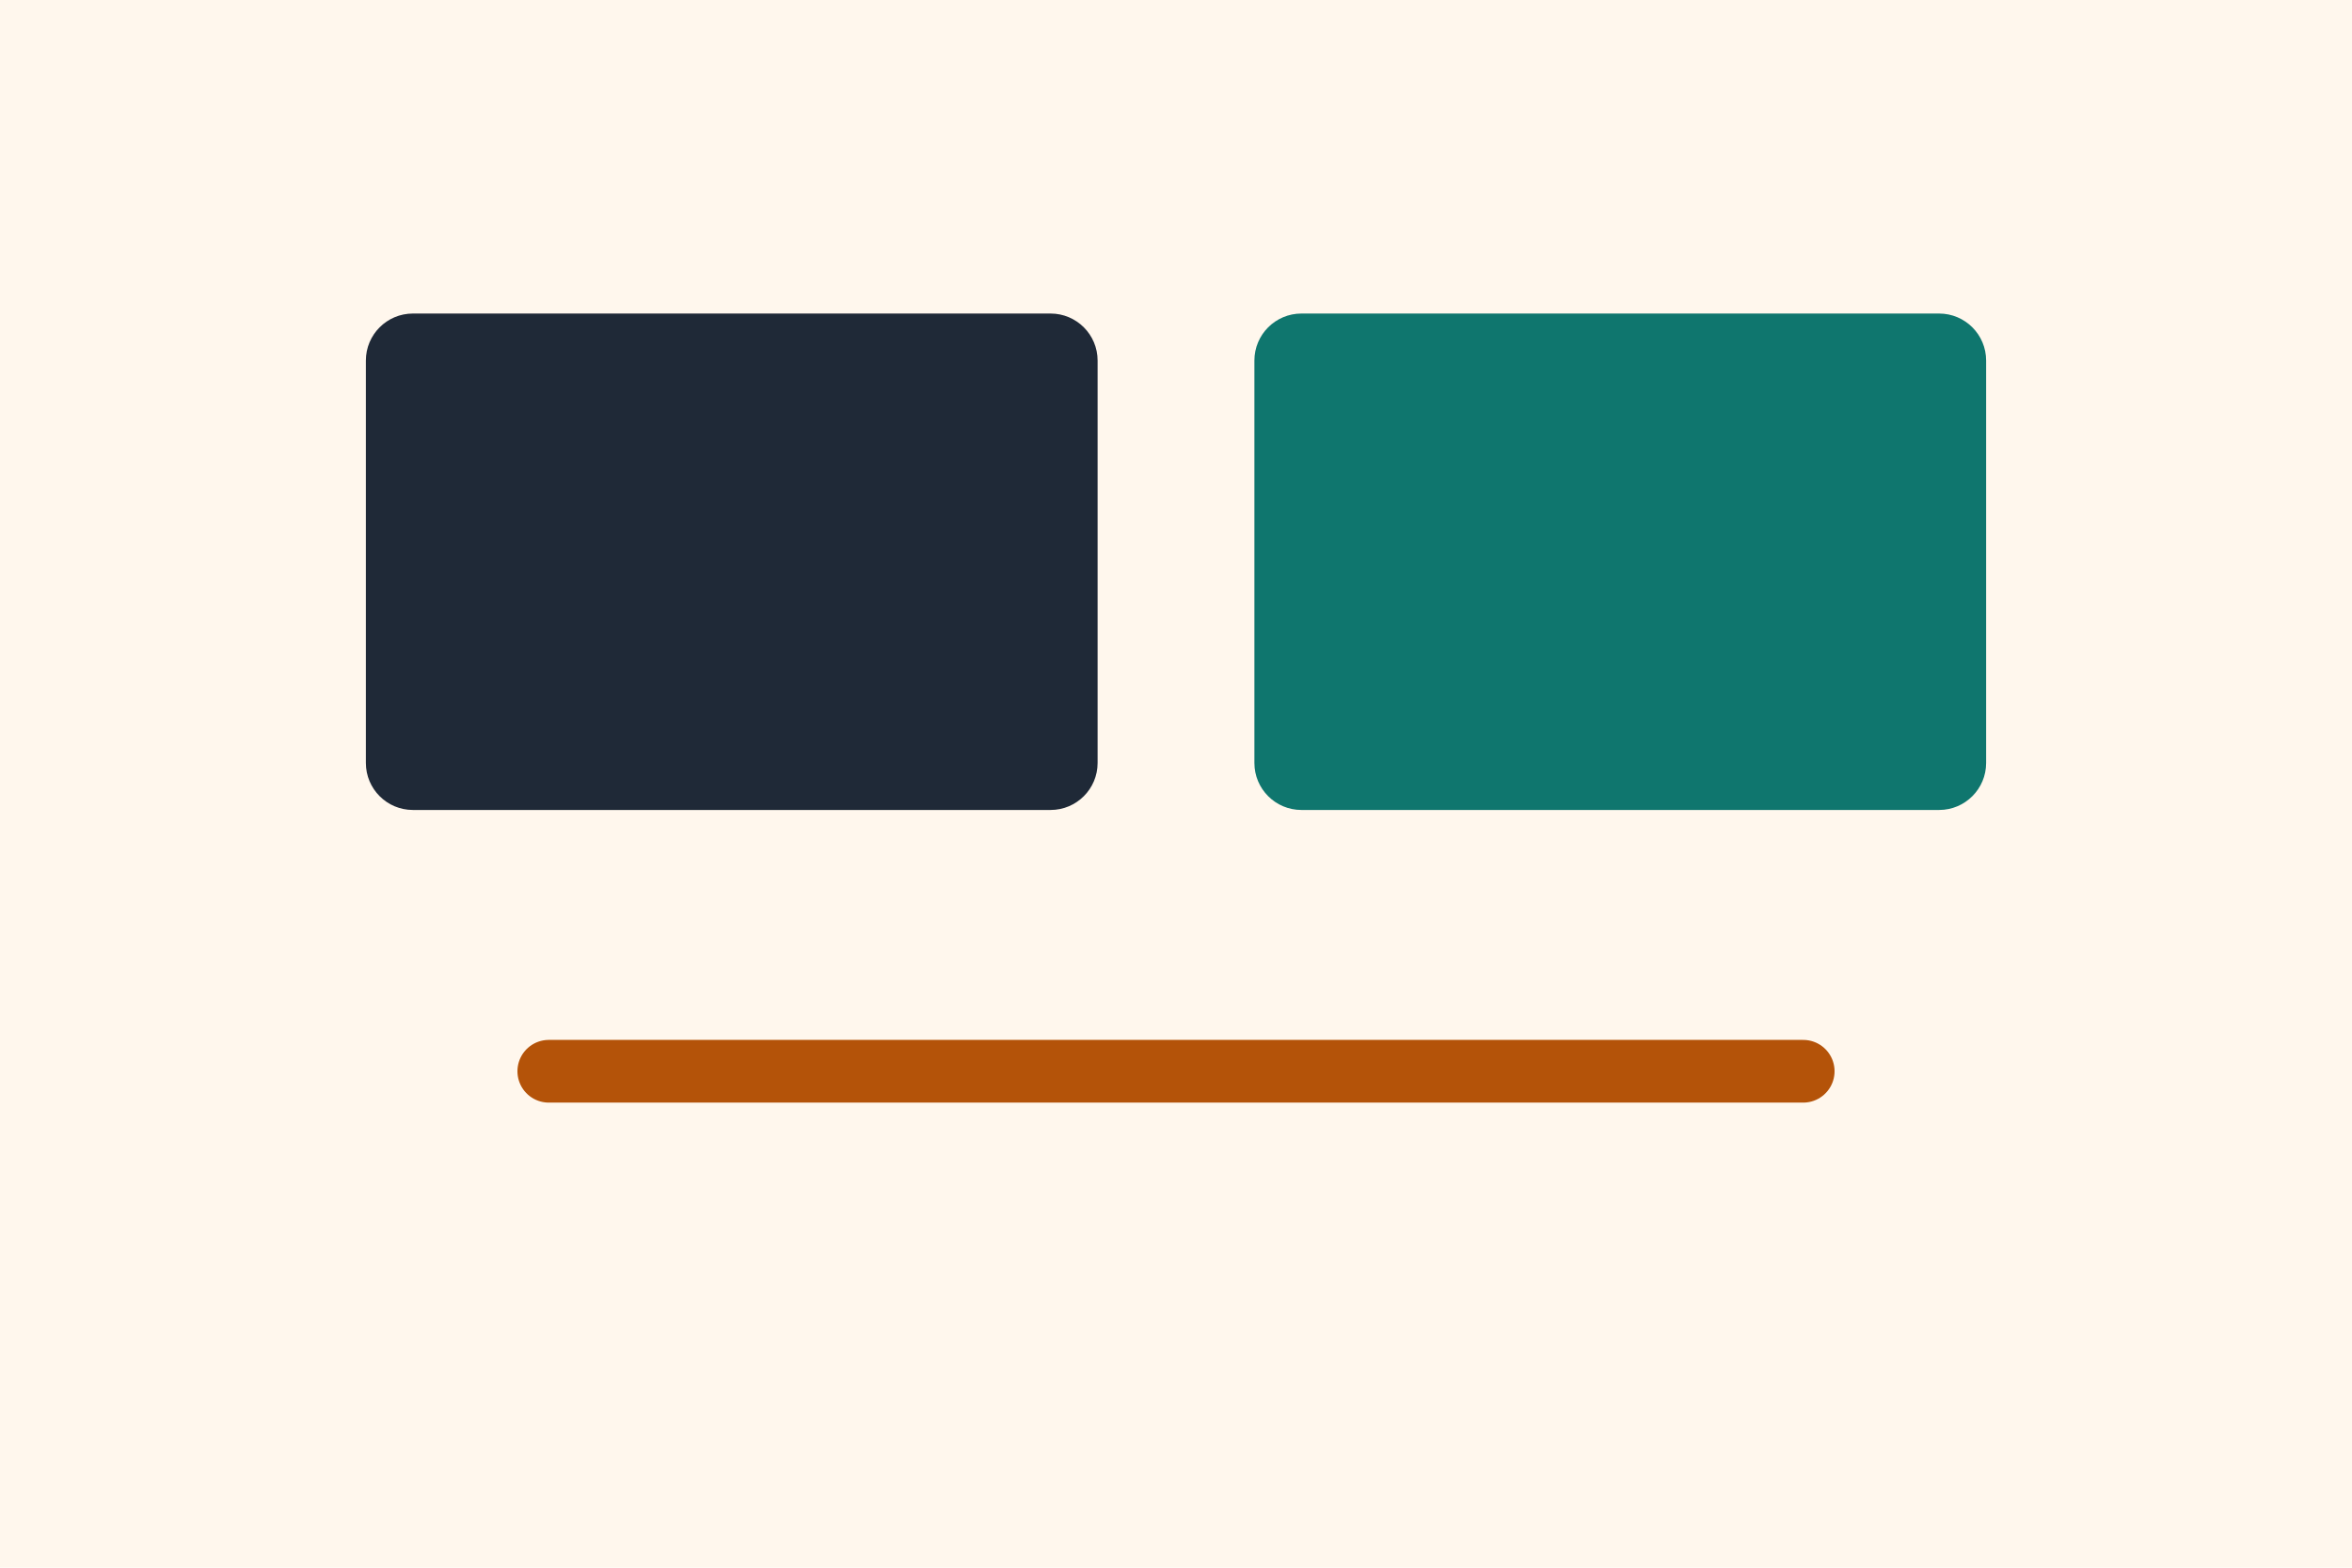
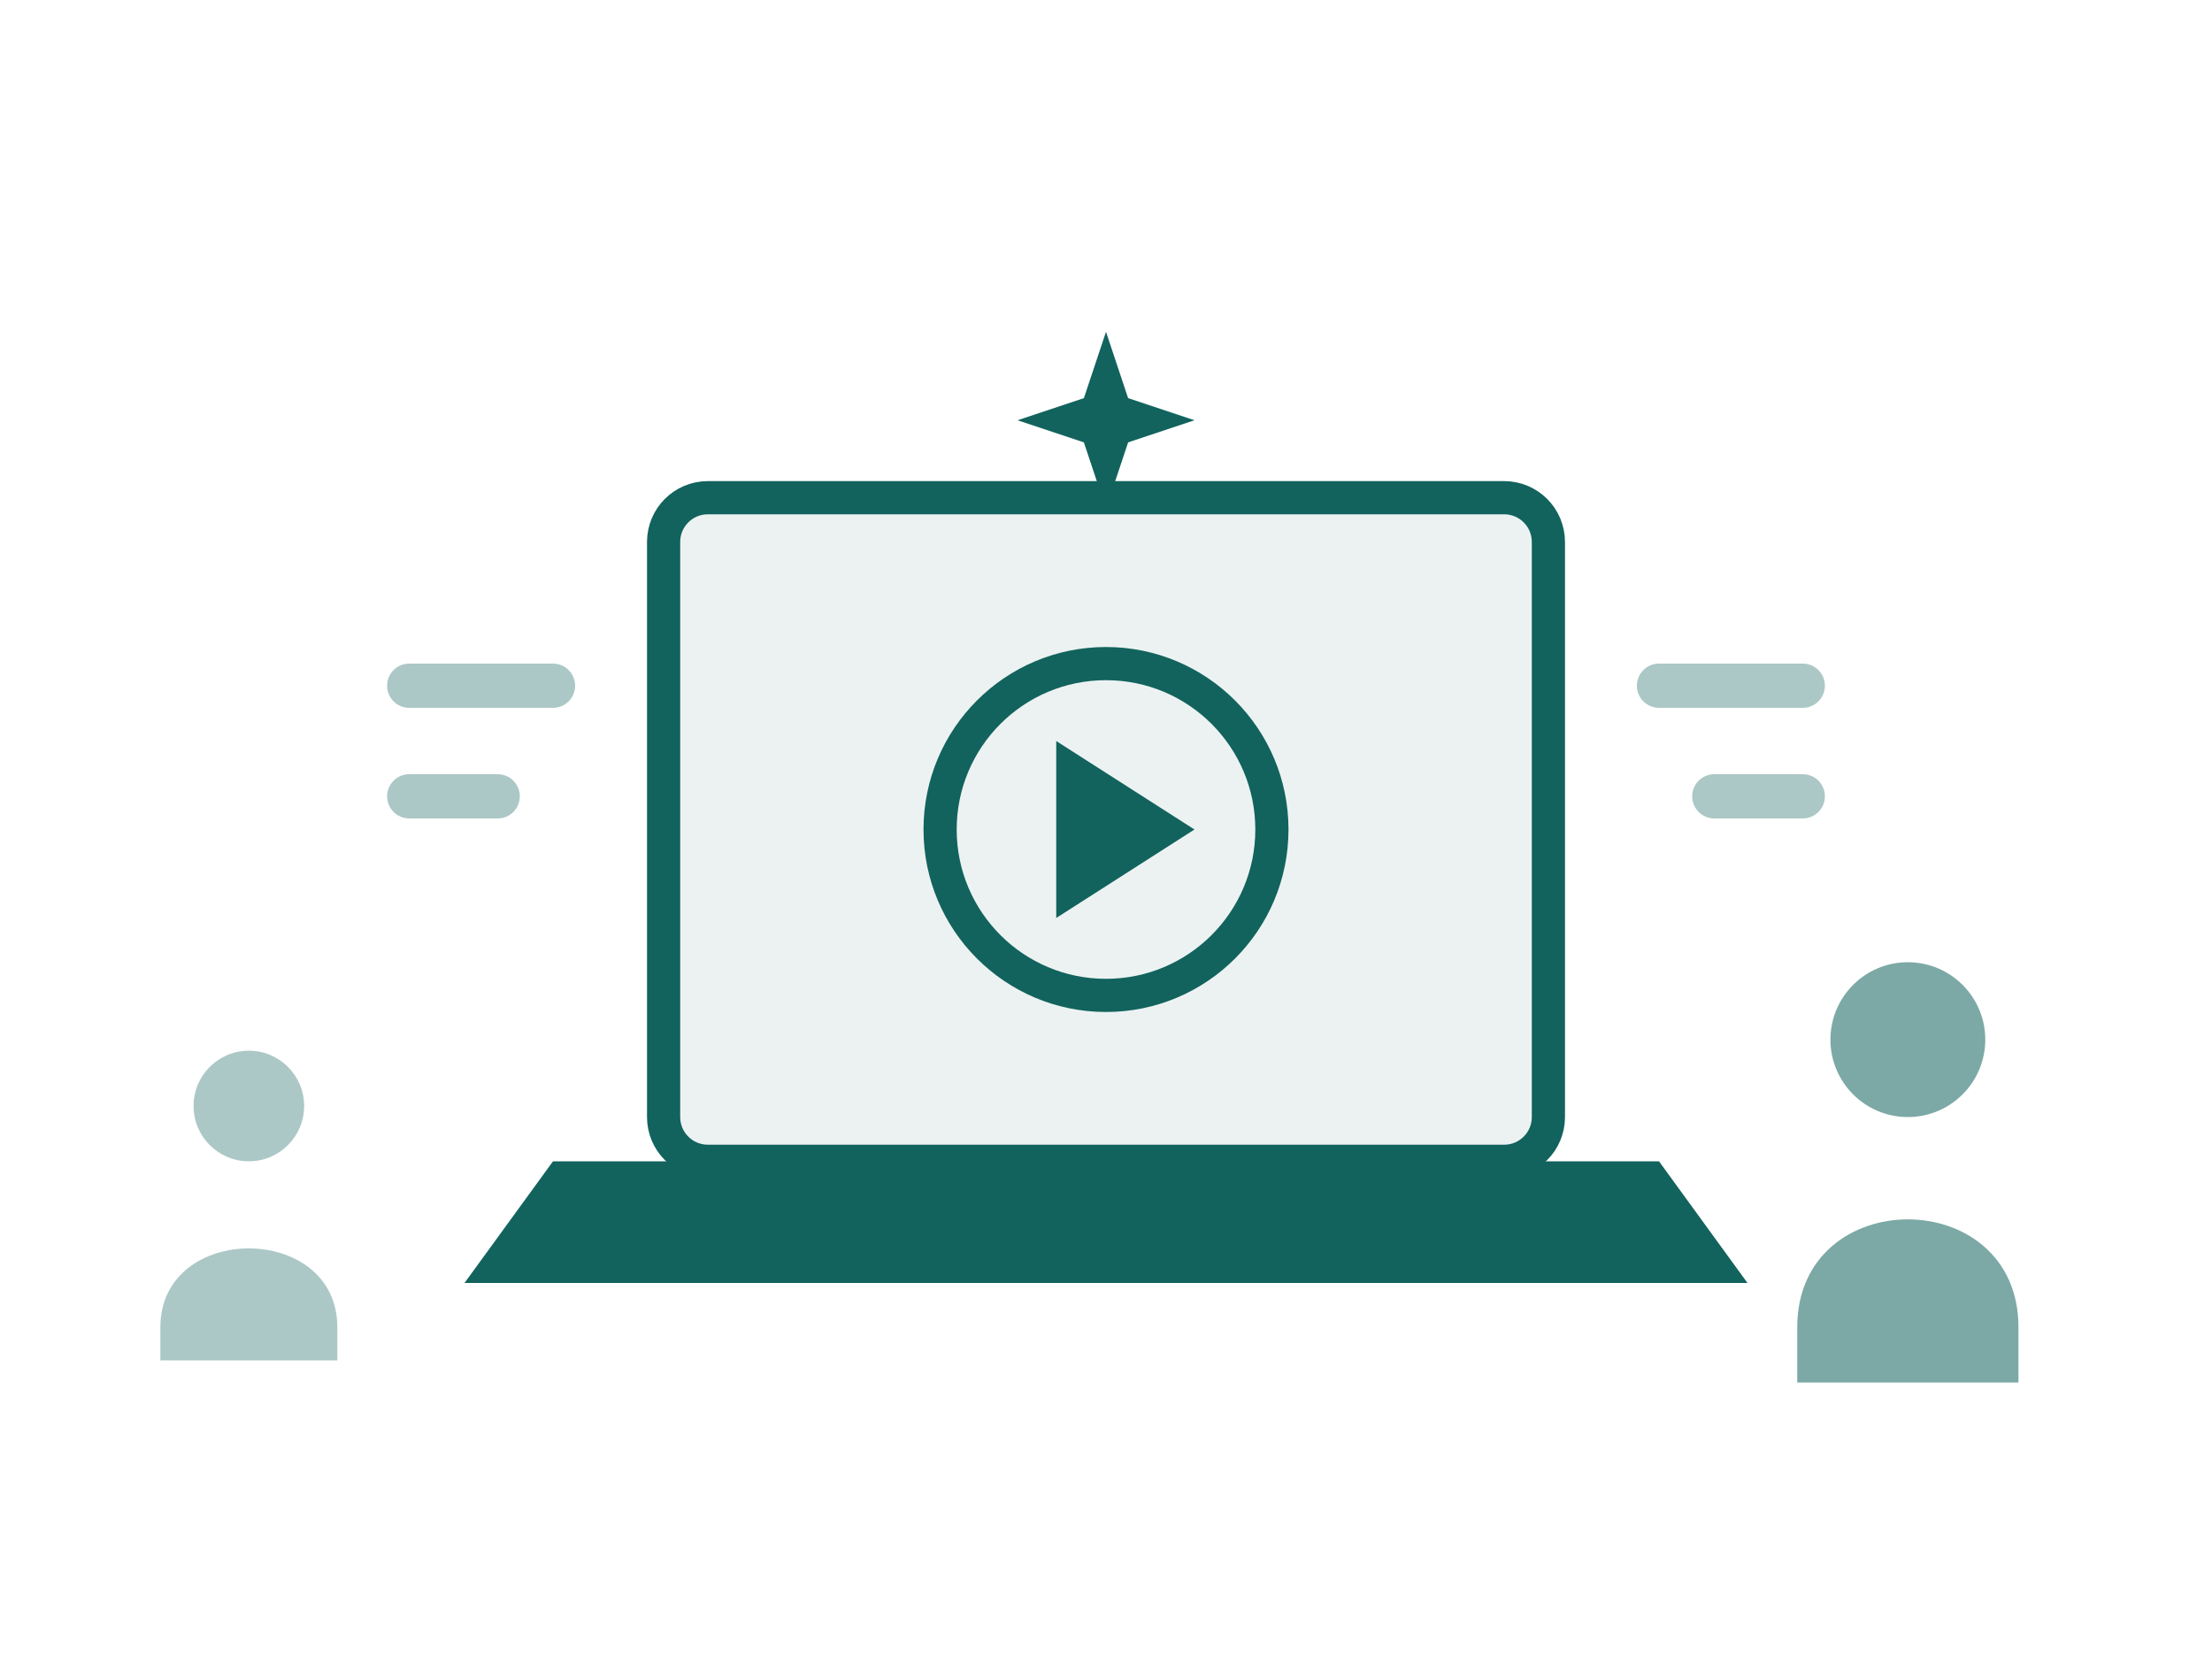
- <svg xmlns="http://www.w3.org/2000/svg" width="900" height="600" viewBox="0 0 900 600">
-   <rect width="900" height="600" fill="#fff7ed" />
-   <rect x="140" y="120" width="280" height="190" rx="18" fill="#1f2937" />
-   <rect x="480" y="120" width="280" height="190" rx="18" fill="#0f766e" />
-   <path d="M210 410h480" stroke="#b45309" stroke-width="24" stroke-linecap="round" />
+ <svg xmlns="http://www.w3.org/2000/svg" viewBox="0 0 400 300" fill="none">
+   <path d="M100 210 L300 210 L316 232 L84 232 Z" fill="#12635d" />
+   <rect x="120" y="90" width="160" height="120" rx="8" fill="none" stroke="#12635d" stroke-width="6" />
+   <rect x="120" y="90" width="160" height="120" rx="8" fill="#12635d" fill-opacity="0.08" />
+   <circle cx="200" cy="150" r="30" fill="none" stroke="#12635d" stroke-width="6" />
+   <path d="M191 134 L216 150 L191 166 Z" fill="#12635d" />
+   <rect x="70" y="120" width="34" height="8" rx="4" fill="#12635d" fill-opacity="0.35" />
+   <rect x="70" y="140" width="24" height="8" rx="4" fill="#12635d" fill-opacity="0.35" />
+   <rect x="296" y="120" width="34" height="8" rx="4" fill="#12635d" fill-opacity="0.35" />
+   <rect x="306" y="140" width="24" height="8" rx="4" fill="#12635d" fill-opacity="0.35" />
+   <circle cx="345" cy="188" r="14" fill="#12635d" fill-opacity="0.55" />
+   <path d="M325 240 C325 214 365 214 365 240 L365 250 L325 250 Z" fill="#12635d" fill-opacity="0.55" />
+   <g fill="#12635d" fill-opacity="0.35">
+     <circle cx="45" cy="200" r="10" />
+     <path d="M29 240 C29 221 61 221 61 240 L61 246 L29 246 Z" />
+   </g>
+   <path d="M200 60 L204 72 L216 76 L204 80 L200 92 L196 80 L184 76 L196 72 Z" fill="#12635d" />
</svg>
